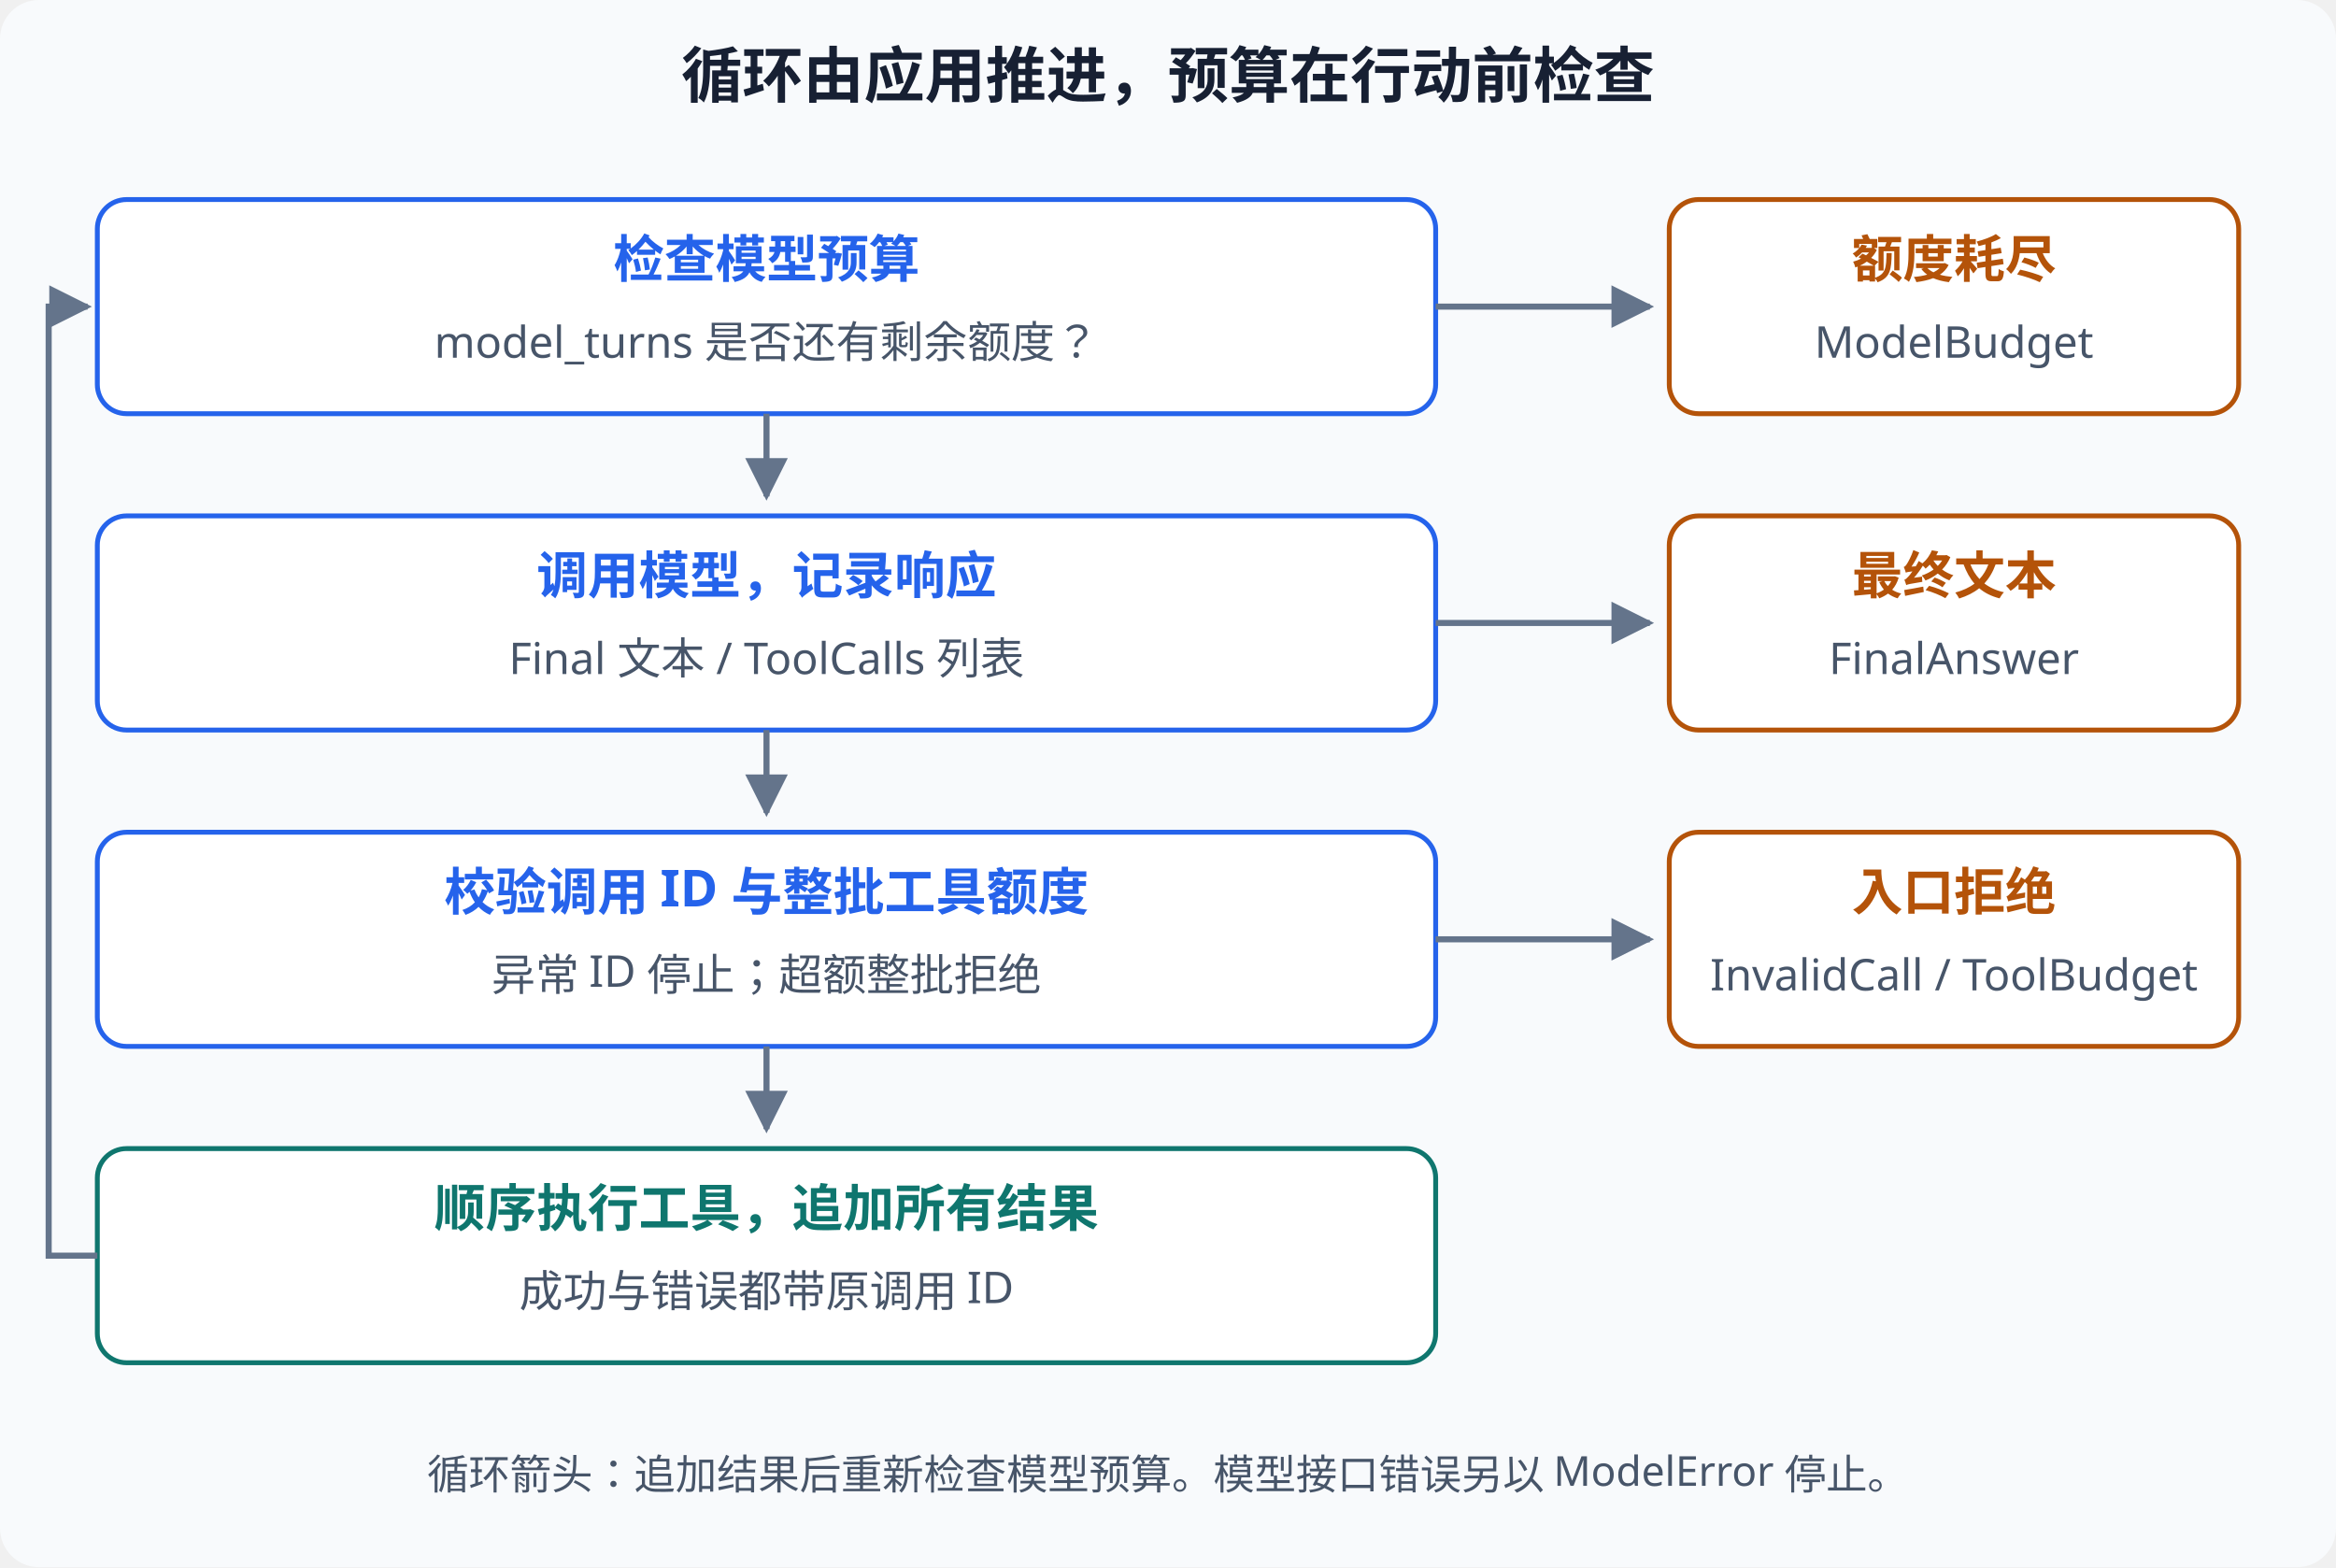
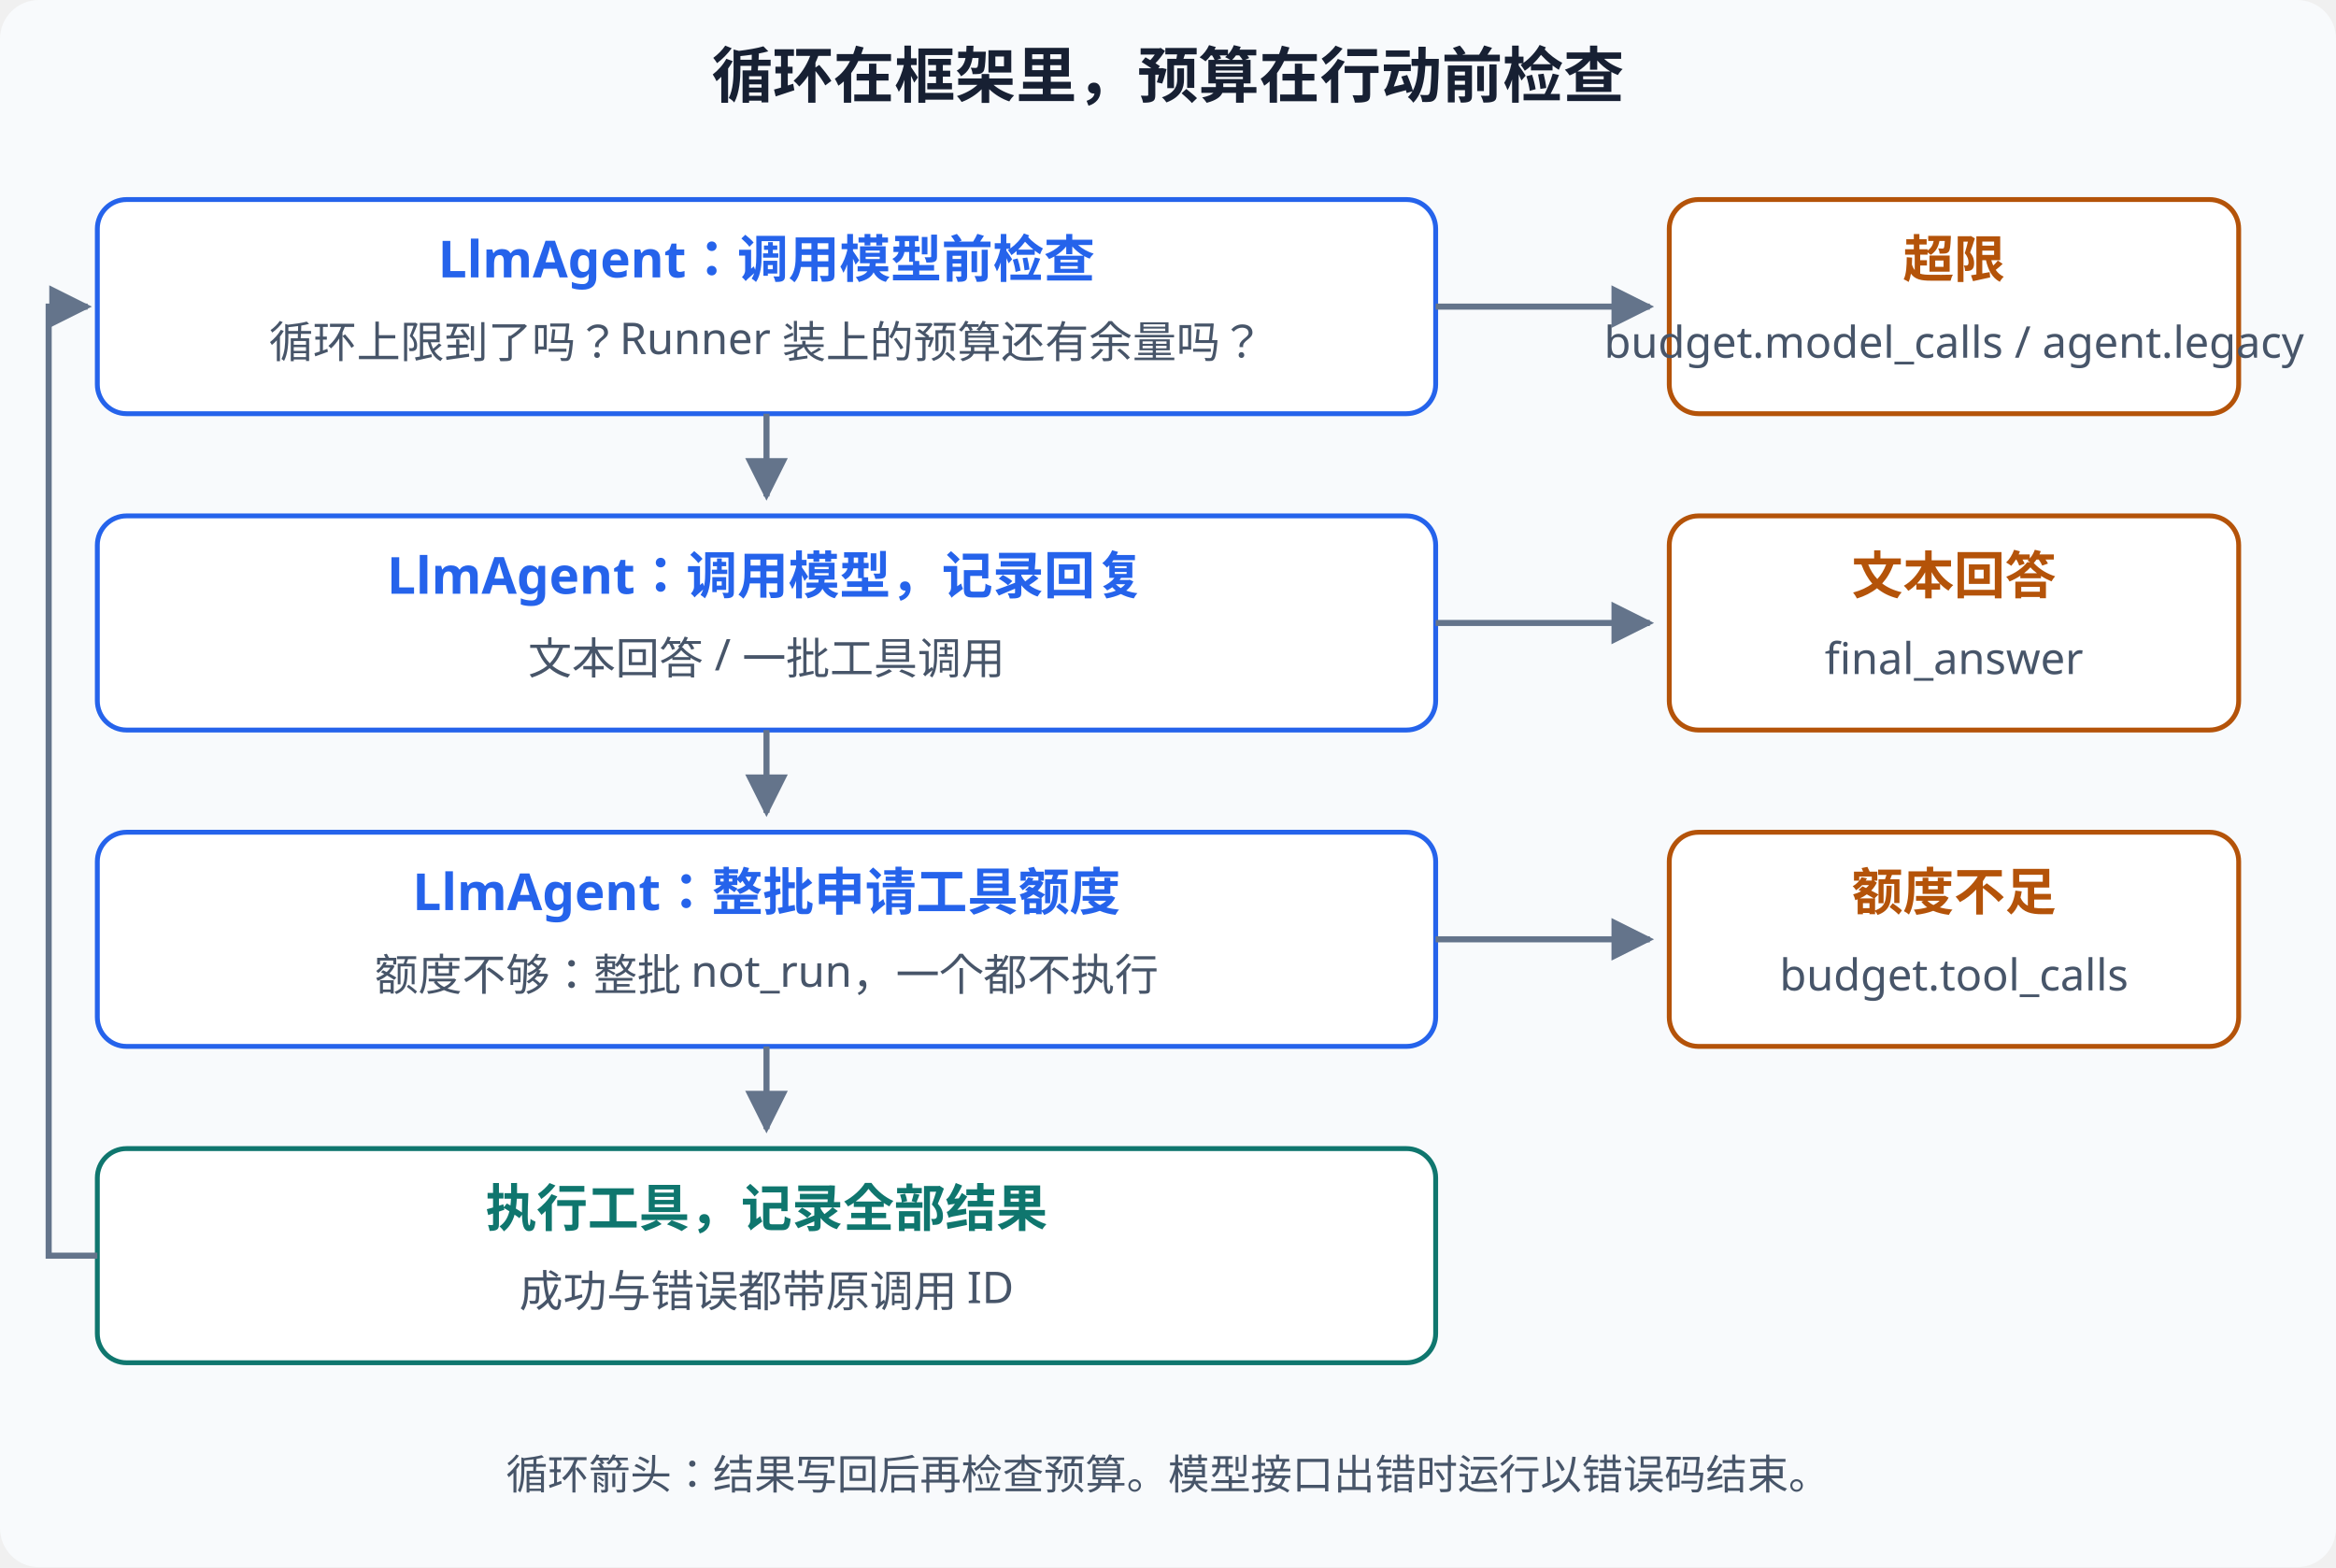
<svg xmlns="http://www.w3.org/2000/svg" width="960" height="644" viewBox="0 0 960 644" role="img" aria-labelledby="title desc">
  <defs>
    <marker id="arrow" viewBox="0 0 10 10" refX="9" refY="5" markerWidth="7" markerHeight="7" orient="auto">
      <path d="M0 0L10 5L0 10Z" fill="#64748b" />
    </marker>
  </defs>
  <rect width="960" height="644" rx="16" fill="#f8fafc" />
  <g font-family="PingFang SC, Microsoft YaHei, sans-serif">
-     <text x="480" y="40" text-anchor="middle" font-size="25" fill="#172033" font-weight="700">循环由应用推进，预算在行动前检查</text>
+     <text x="480" y="40" text-anchor="middle" font-size="25" fill="#172033" font-weight="700">循环在框架里，预算在行动前检查</text>
    <rect x="40" y="82" width="550" height="88" rx="12" fill="#fff" stroke="#2563eb" stroke-width="2" />
-     <text x="315.0" y="114" text-anchor="middle" font-size="21" fill="#2563eb" font-weight="700">检查模型预算</text>
-     <text x="315.0" y="147" text-anchor="middle" font-size="18" fill="#475569" font-weight="400">model_turns 是否还有剩余额度？</text>
+     <text x="315.0" y="114" text-anchor="middle" font-size="21" fill="#2563eb" font-weight="700">LlmAgent：调用模型前检查</text>
+     <text x="315.0" y="147" text-anchor="middle" font-size="18" fill="#475569" font-weight="400">循环上限到了吗？Runner 装上的预算还有余量吗？</text>
    <path d="M590 126 H678" fill="none" stroke="#64748b" stroke-width="2.5" marker-end="url(#arrow)" />
    <rect x="686" y="82" width="234" height="88" rx="12" fill="#fff" stroke="#b45309" stroke-width="2" />
-     <text x="803.0" y="114" text-anchor="middle" font-size="21" fill="#b45309" font-weight="700">额度耗尽</text>
-     <text x="803.0" y="147" text-anchor="middle" font-size="18" fill="#475569" font-weight="400">ModelBudget</text>
+     <text x="803.0" y="114" text-anchor="middle" font-size="21" fill="#b45309" font-weight="700">超限</text>
+     <text x="803.0" y="147" text-anchor="middle" font-size="18" fill="#475569" font-weight="400">budget.model_calls / agent.legacy</text>
    <path d="M315 170 V204" fill="none" stroke="#64748b" stroke-width="2.5" marker-end="url(#arrow)" />
    <rect x="40" y="212" width="550" height="88" rx="12" fill="#fff" stroke="#2563eb" stroke-width="2" />
-     <text x="315.0" y="244" text-anchor="middle" font-size="21" fill="#2563eb" font-weight="700">调用模型，记录响应</text>
-     <text x="315.0" y="277" text-anchor="middle" font-size="18" fill="#475569" font-weight="400">Final 文本 / ToolCalls 列表</text>
+     <text x="315.0" y="244" text-anchor="middle" font-size="21" fill="#2563eb" font-weight="700">LlmAgent：调用模型，记录回复</text>
+     <text x="315.0" y="277" text-anchor="middle" font-size="18" fill="#475569" font-weight="400">文本回答 / 一批工具调用</text>
    <path d="M590 256 H678" fill="none" stroke="#64748b" stroke-width="2.5" marker-end="url(#arrow)" />
    <rect x="686" y="212" width="234" height="88" rx="12" fill="#fff" stroke="#b45309" stroke-width="2" />
-     <text x="803.0" y="244" text-anchor="middle" font-size="21" fill="#b45309" font-weight="700">最终文本</text>
-     <text x="803.0" y="277" text-anchor="middle" font-size="18" fill="#475569" font-weight="400">FinalAnswer</text>
+     <text x="803.0" y="244" text-anchor="middle" font-size="21" fill="#b45309" font-weight="700">文本回答</text>
+     <text x="803.0" y="277" text-anchor="middle" font-size="18" fill="#475569" font-weight="400">final_answer</text>
    <path d="M315 300 V334" fill="none" stroke="#64748b" stroke-width="2.5" marker-end="url(#arrow)" />
    <rect x="40" y="342" width="550" height="88" rx="12" fill="#fff" stroke="#2563eb" stroke-width="2" />
-     <text x="315.0" y="374" text-anchor="middle" font-size="21" fill="#2563eb" font-weight="700">校验调用 ID 与整批工具额度</text>
-     <text x="315.0" y="407" text-anchor="middle" font-size="18" fill="#475569" font-weight="400">异常 ID 停止；超额整批拒绝</text>
+     <text x="315.0" y="374" text-anchor="middle" font-size="21" fill="#2563eb" font-weight="700">LlmAgent：整批申请工具额度</text>
+     <text x="315.0" y="407" text-anchor="middle" font-size="18" fill="#475569" font-weight="400">额度不够：整批 not_run，一个都不执行</text>
    <path d="M590 386 H678" fill="none" stroke="#64748b" stroke-width="2.5" marker-end="url(#arrow)" />
    <rect x="686" y="342" width="234" height="88" rx="12" fill="#fff" stroke="#b45309" stroke-width="2" />
-     <text x="803.0" y="374" text-anchor="middle" font-size="21" fill="#b45309" font-weight="700">入口拒绝</text>
-     <text x="803.0" y="407" text-anchor="middle" font-size="18" fill="#475569" font-weight="400">InvalidCall / ToolBudget</text>
+     <text x="803.0" y="374" text-anchor="middle" font-size="21" fill="#b45309" font-weight="700">额度不足</text>
+     <text x="803.0" y="407" text-anchor="middle" font-size="18" fill="#475569" font-weight="400">budget.tool_calls</text>
    <path d="M315 430 V464" fill="none" stroke="#64748b" stroke-width="2.5" marker-end="url(#arrow)" />
    <rect x="40" y="472" width="550" height="88" rx="12" fill="#fff" stroke="#0f766e" stroke-width="2" />
-     <text x="315.0" y="504" text-anchor="middle" font-size="21" fill="#0f766e" font-weight="700">顺序执行工具，追加所有结果</text>
+     <text x="315.0" y="504" text-anchor="middle" font-size="21" fill="#0f766e" font-weight="700">执行工具，记录全部结果</text>
    <text x="315.0" y="537" text-anchor="middle" font-size="18" fill="#475569" font-weight="400">成功与错误都带原调用 ID</text>
    <path d="M40 516 H20 V126 H36" fill="none" stroke="#64748b" stroke-width="2.5" marker-end="url(#arrow)" />
-     <text x="480" y="612" text-anchor="middle" font-size="17" fill="#475569" font-weight="400">循环箭头：追加结果后重新检查模型预算。模型接口错误另以 ModelError 停止。</text>
+     <text x="480" y="612" text-anchor="middle" font-size="17" fill="#475569" font-weight="400">循环箭头：结果写回后再检查预算。模型接口出错时运行以错误码结束。</text>
  </g>
</svg>
